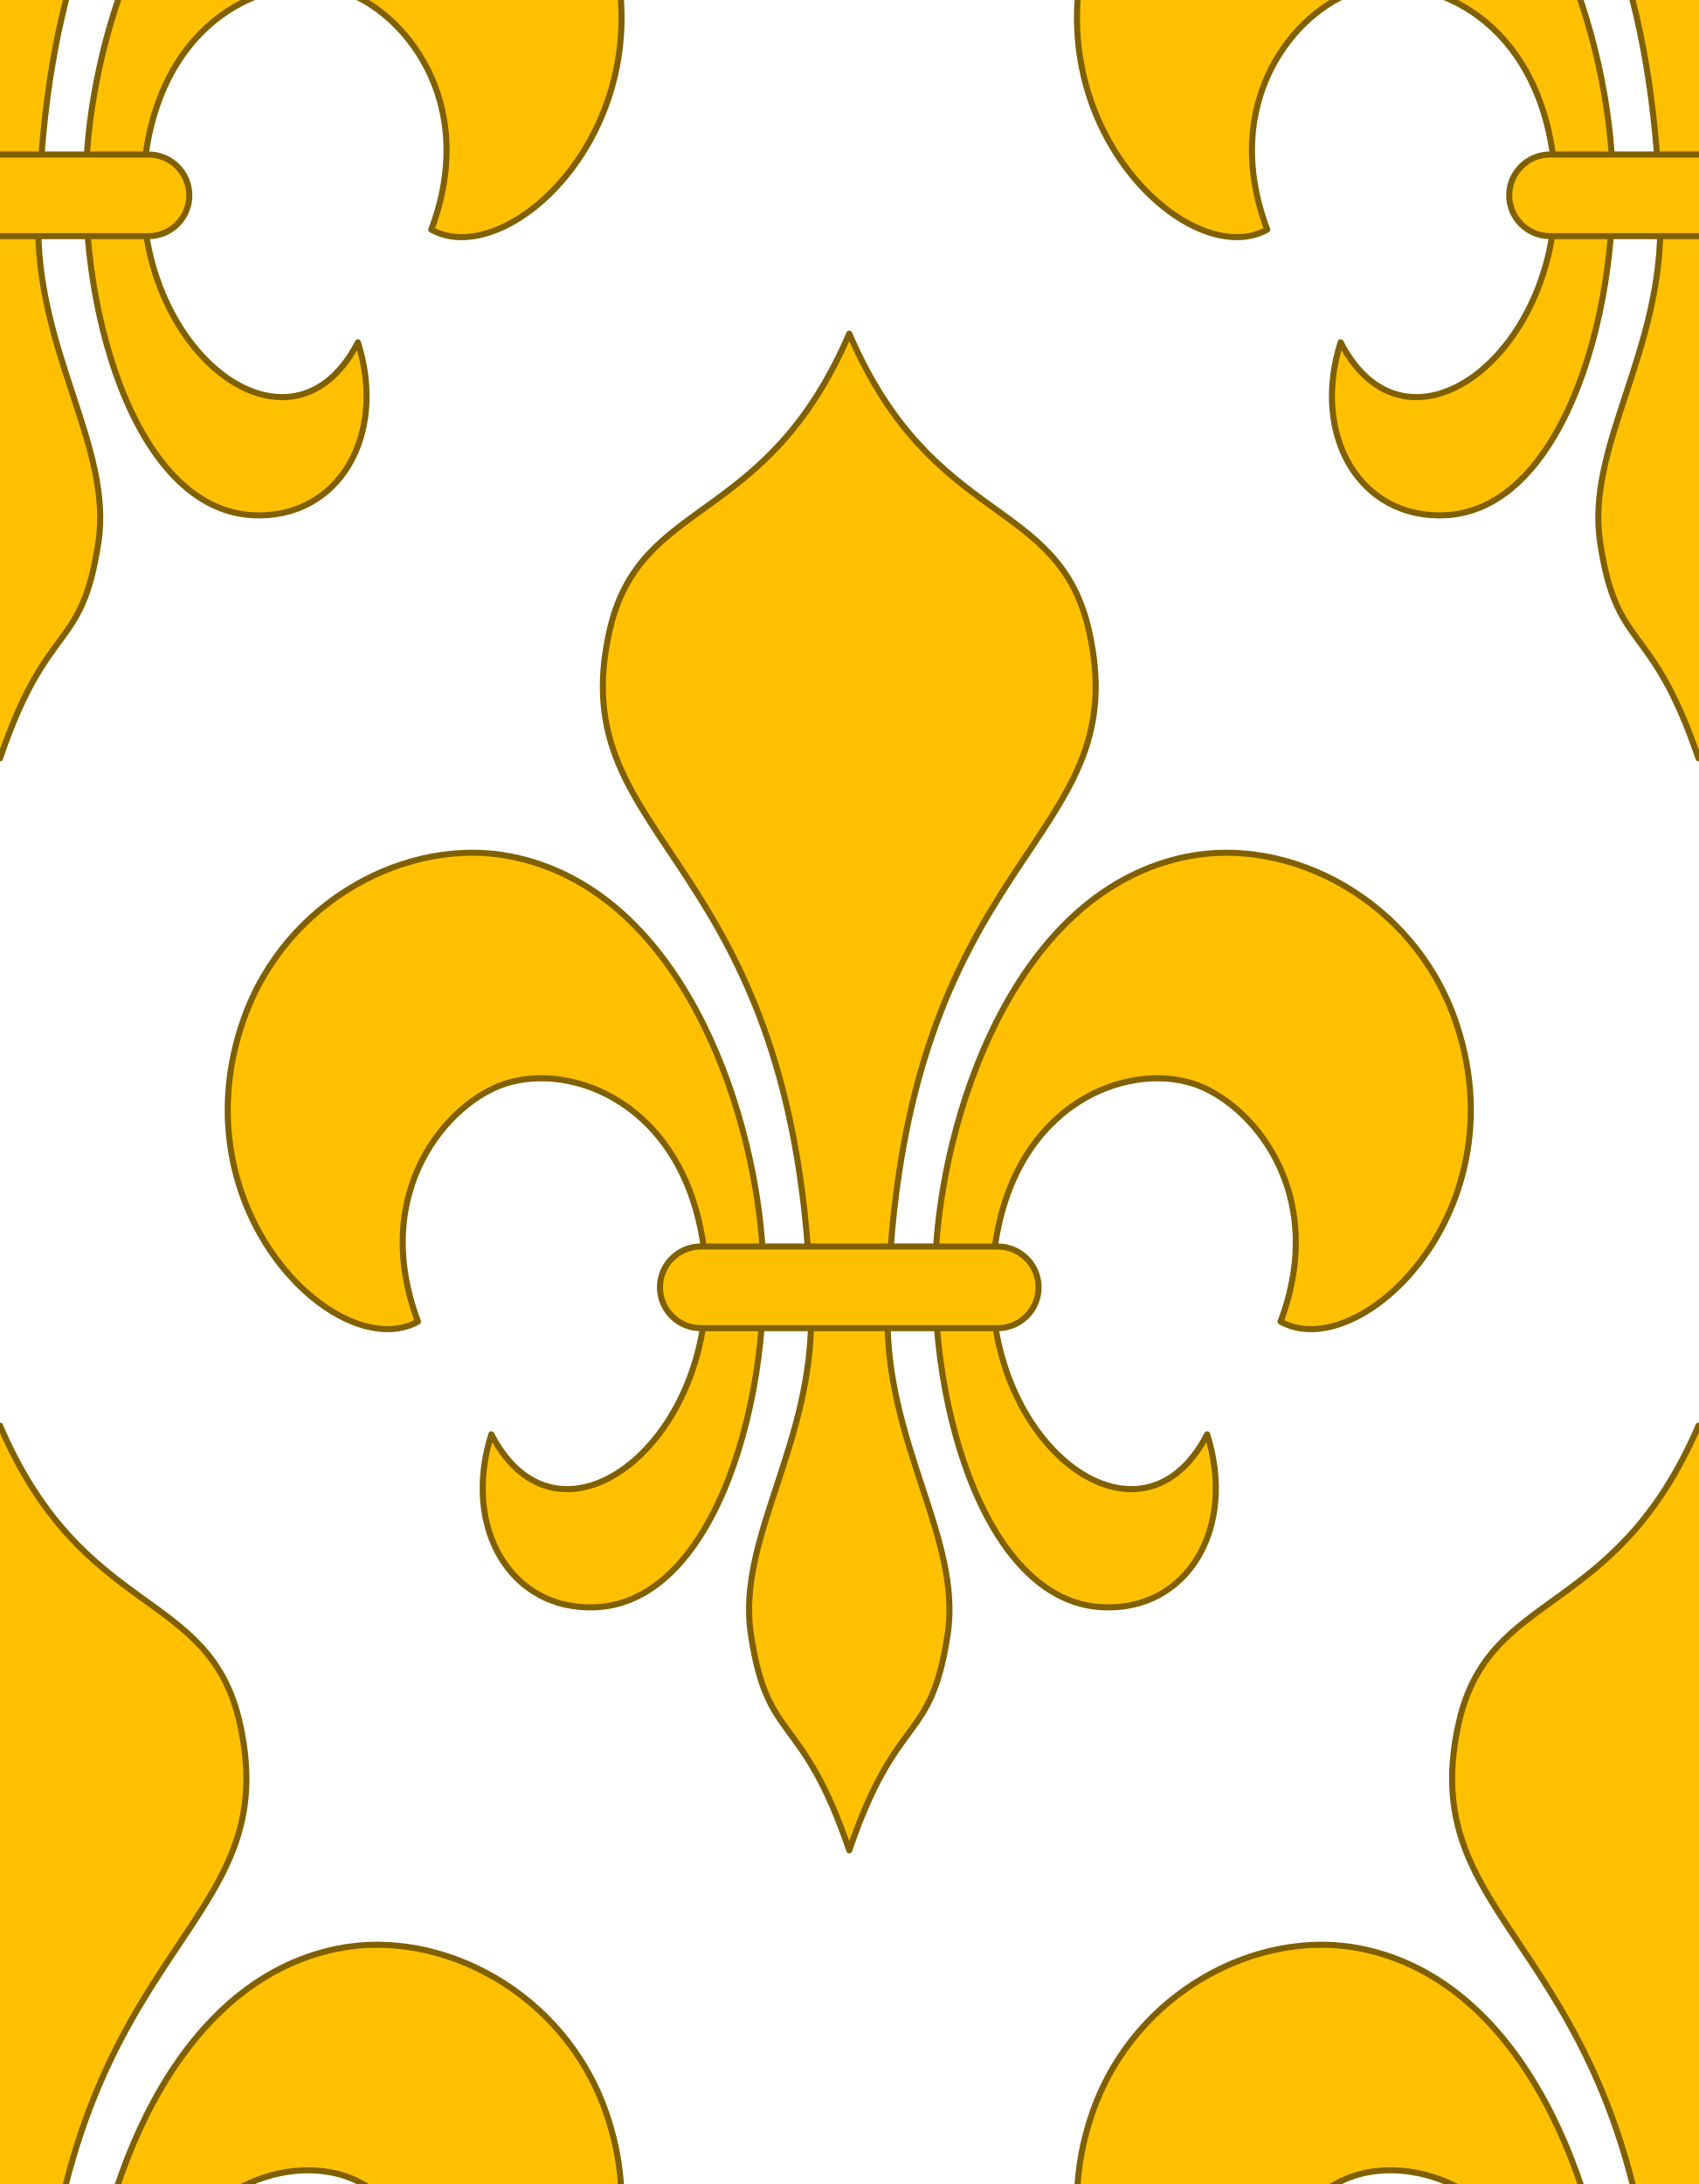
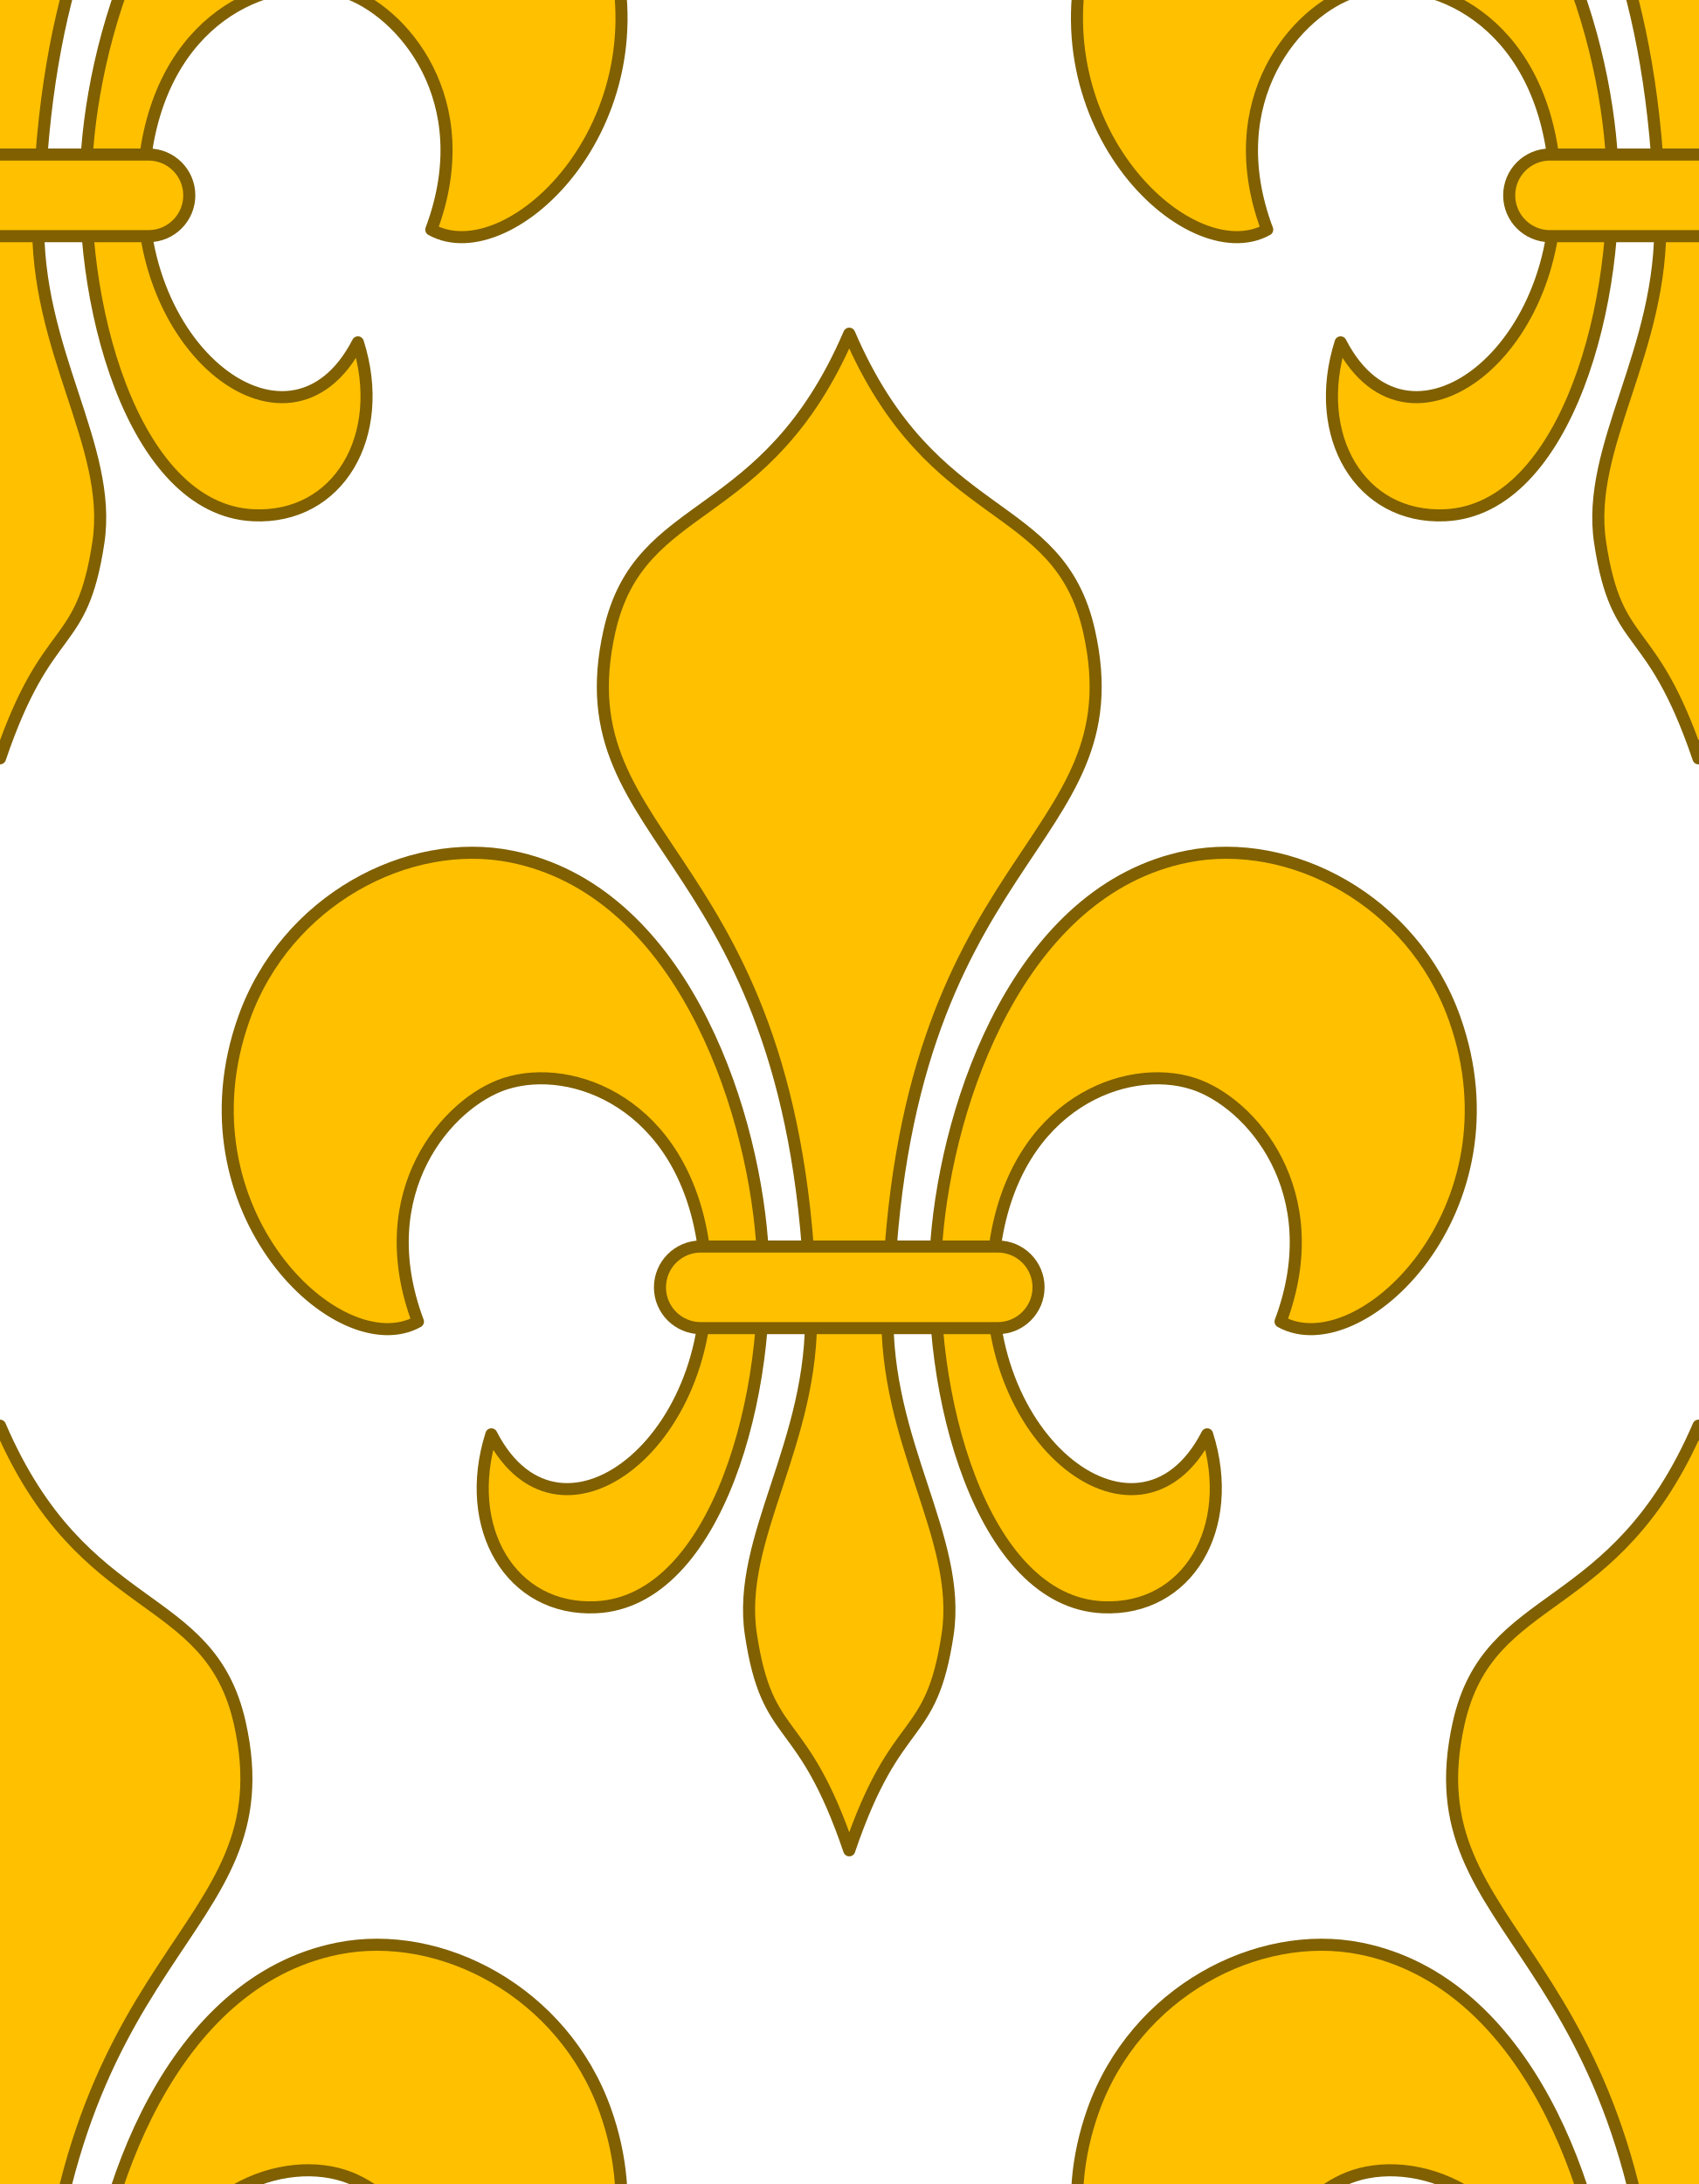
- <svg xmlns="http://www.w3.org/2000/svg" width="280" height="360" viewBox="0 0 74.083 95.25" version="1.1" id="svg8">
+ <svg xmlns="http://www.w3.org/2000/svg" width="140.85" height="181.093" viewBox="0 0 37.267 47.914" version="1.1" id="svg8">
  <defs id="defs2" />
-   <g id="layer1" transform="translate(-246.4721,-178.0456)">
+   <g id="layer1" transform="translate(-232.9341,-161.5438)">
    <g transform="translate(547.991,8e-5)" id="g1763" />
    <g id="g2979">
-       <g id="g1229" transform="matrix(0.2645833,0,0,0.2645833,35.96992,161.0617)" style="stroke:#806000;stroke-width:1;stroke-linecap:round;stroke-linejoin:round;stroke-miterlimit:4;stroke-dasharray:none;stroke-opacity:1">
-         <path style="fill:#ffc001;fill-opacity:1;stroke:#806000;stroke-width:1;stroke-linecap:round;stroke-linejoin:round;stroke-miterlimit:4;stroke-dasharray:none;stroke-opacity:1" d="m 992.316,242.823 c -11.09,-3.584 -29.174,3.292 -32.63,26.312 -4.66,31.044 23.338,53.991 34.913,31.486 4.888,15.418 -3.228,29.173 -17.263,28.501 -20,-0.958 -29.279,-35.749 -27.352,-60.413 1.808,-23.141 13.82,-57.827 41.322,-63.328 16.991,-3.398 37.151,7.202 44.087,26.702 11.183,31.442 -15.601,57.234 -28.694,49.96 8.045,-21.477 -4.987,-36.184 -14.383,-39.221 z" id="path1221" />
-         <path id="path1223" d="m 951.818,333.598 c 2.403,-15.913 -10.477,-31.601 -9.903,-53.531 2.001,-76.502 41.26,-75.897 33.223,-111.829 -5.002,-22.361 -25.752,-16.953 -39.538,-49.047 -13.786,32.094 -34.537,26.685 -39.538,49.047 -8.037,35.932 31.221,35.328 33.223,111.829 0.574,21.93 -12.307,37.618 -9.903,53.531 2.764,18.302 8.362,12.458 16.219,35.593 7.857,-23.135 13.455,-17.291 16.219,-35.593 z" style="fill:#ffc001;fill-opacity:1;stroke:#806000;stroke-width:1;stroke-linecap:round;stroke-linejoin:round;stroke-miterlimit:4;stroke-dasharray:none;stroke-opacity:1" />
-         <path id="path1225" d="m 878.882,242.823 c 11.09,-3.584 29.174,3.292 32.63,26.312 4.66,31.044 -23.338,53.991 -34.913,31.486 -4.888,15.418 3.228,29.173 17.263,28.501 20,-0.958 29.279,-35.749 27.352,-60.413 -1.808,-23.141 -13.82,-57.827 -41.322,-63.328 -16.991,-3.398 -37.151,7.202 -44.087,26.702 -11.183,31.442 15.601,57.234 28.694,49.96 -8.045,-21.477 4.987,-36.184 14.383,-39.221 z" style="fill:#ffc001;fill-opacity:1;stroke:#806000;stroke-width:1;stroke-linecap:round;stroke-linejoin:round;stroke-miterlimit:4;stroke-dasharray:none;stroke-opacity:1" />
-         <path id="path1227" d="m 960.078,283.116 c 3.715,0 6.727,-3.012 6.727,-6.727 0,-3.715 -3.012,-6.727 -6.727,-6.727 h -48.957 c -3.715,0 -6.727,3.012 -6.727,6.727 0,3.715 3.012,6.727 6.727,6.727 z" style="opacity:1;fill:#ffc001;fill-opacity:1;fill-rule:nonzero;stroke:#806000;stroke-width:1;stroke-linecap:round;stroke-linejoin:round;stroke-miterlimit:4;stroke-dasharray:none;stroke-dashoffset:0;stroke-opacity:1;paint-order:markers fill stroke" />
+       <g id="g1229" transform="matrix(0.1330948,0,0,0.1330948,127.044,153.0003)" style="stroke:#806000;stroke-width:1.988;stroke-linecap:round;stroke-linejoin:round;stroke-miterlimit:4;stroke-dasharray:none;stroke-opacity:1;fill:#ffc000;fill-opacity:1">
+         <path style="fill:#ffc000;fill-opacity:1;stroke:#806000;stroke-width:1.988;stroke-linecap:round;stroke-linejoin:round;stroke-miterlimit:4;stroke-dasharray:none;stroke-opacity:1" d="m 992.316,242.823 c -11.09,-3.584 -29.174,3.292 -32.63,26.312 -4.66,31.044 23.338,53.991 34.913,31.486 4.888,15.418 -3.228,29.173 -17.263,28.501 -20,-0.958 -29.279,-35.749 -27.352,-60.413 1.808,-23.141 13.82,-57.827 41.322,-63.328 16.991,-3.398 37.151,7.202 44.087,26.702 11.183,31.442 -15.601,57.234 -28.694,49.96 8.045,-21.477 -4.987,-36.184 -14.383,-39.221 z" id="path1221" />
+         <path id="path1223" d="m 951.818,333.598 c 2.403,-15.913 -10.477,-31.601 -9.903,-53.531 2.001,-76.502 41.26,-75.897 33.223,-111.829 -5.002,-22.361 -25.752,-16.953 -39.538,-49.047 -13.786,32.094 -34.537,26.685 -39.538,49.047 -8.037,35.932 31.221,35.328 33.223,111.829 0.574,21.93 -12.307,37.618 -9.903,53.531 2.764,18.302 8.362,12.458 16.219,35.593 7.857,-23.135 13.455,-17.291 16.219,-35.593 z" style="fill:#ffc000;fill-opacity:1;stroke:#806000;stroke-width:1.988;stroke-linecap:round;stroke-linejoin:round;stroke-miterlimit:4;stroke-dasharray:none;stroke-opacity:1" />
+         <path id="path1225" d="m 878.882,242.823 c 11.09,-3.584 29.174,3.292 32.63,26.312 4.66,31.044 -23.338,53.991 -34.913,31.486 -4.888,15.418 3.228,29.173 17.263,28.501 20,-0.958 29.279,-35.749 27.352,-60.413 -1.808,-23.141 -13.82,-57.827 -41.322,-63.328 -16.991,-3.398 -37.151,7.202 -44.087,26.702 -11.183,31.442 15.601,57.234 28.694,49.96 -8.045,-21.477 4.987,-36.184 14.383,-39.221 z" style="fill:#ffc000;fill-opacity:1;stroke:#806000;stroke-width:1.988;stroke-linecap:round;stroke-linejoin:round;stroke-miterlimit:4;stroke-dasharray:none;stroke-opacity:1" />
+         <path id="path1227" d="m 960.078,283.116 c 3.715,0 6.727,-3.012 6.727,-6.727 0,-3.715 -3.012,-6.727 -6.727,-6.727 h -48.957 c -3.715,0 -6.727,3.012 -6.727,6.727 0,3.715 3.012,6.727 6.727,6.727 z" style="opacity:1;fill:#ffc000;fill-opacity:1;fill-rule:nonzero;stroke:#806000;stroke-width:1.988;stroke-linecap:round;stroke-linejoin:round;stroke-miterlimit:4;stroke-dasharray:none;stroke-dashoffset:0;stroke-opacity:1;paint-order:markers fill stroke" />
      </g>
-       <g id="g4" transform="matrix(0.2645833,0,0,0.2645833,-1.071751,113.4367)" style="stroke:#806000;stroke-width:1;stroke-linecap:round;stroke-linejoin:round;stroke-miterlimit:4;stroke-dasharray:none;stroke-opacity:1">
-         <path style="fill:#ffc001;fill-opacity:1;stroke:#806000;stroke-width:1;stroke-linecap:round;stroke-linejoin:round;stroke-miterlimit:4;stroke-dasharray:none;stroke-opacity:1" d="m 992.316,242.823 c -11.09,-3.584 -29.174,3.292 -32.63,26.312 -4.66,31.044 23.338,53.991 34.913,31.486 4.888,15.418 -3.228,29.173 -17.263,28.501 -20,-0.958 -29.279,-35.749 -27.352,-60.413 1.808,-23.141 13.82,-57.827 41.322,-63.328 16.991,-3.398 37.151,7.202 44.087,26.702 11.183,31.442 -15.601,57.234 -28.694,49.96 8.045,-21.477 -4.987,-36.184 -14.383,-39.221 z" id="path1" />
-         <path id="path2" d="m 951.818,333.598 c 2.403,-15.913 -10.477,-31.601 -9.903,-53.531 2.001,-76.502 41.26,-75.897 33.223,-111.829 -5.002,-22.361 -25.752,-16.953 -39.538,-49.047 -13.786,32.094 -34.537,26.685 -39.538,49.047 -8.037,35.932 31.221,35.328 33.223,111.829 0.574,21.93 -12.307,37.618 -9.903,53.531 2.764,18.302 8.362,12.458 16.219,35.593 7.857,-23.135 13.455,-17.291 16.219,-35.593 z" style="fill:#ffc001;fill-opacity:1;stroke:#806000;stroke-width:1;stroke-linecap:round;stroke-linejoin:round;stroke-miterlimit:4;stroke-dasharray:none;stroke-opacity:1" />
-         <path id="path3" d="m 878.882,242.823 c 11.09,-3.584 29.174,3.292 32.63,26.312 4.66,31.044 -23.338,53.991 -34.913,31.486 -4.888,15.418 3.228,29.173 17.263,28.501 20,-0.958 29.279,-35.749 27.352,-60.413 -1.808,-23.141 -13.82,-57.827 -41.322,-63.328 -16.991,-3.398 -37.151,7.202 -44.087,26.702 -11.183,31.442 15.601,57.234 28.694,49.96 -8.045,-21.477 4.987,-36.184 14.383,-39.221 z" style="fill:#ffc001;fill-opacity:1;stroke:#806000;stroke-width:1;stroke-linecap:round;stroke-linejoin:round;stroke-miterlimit:4;stroke-dasharray:none;stroke-opacity:1" />
-         <path id="path4" d="m 960.078,283.116 c 3.715,0 6.727,-3.012 6.727,-6.727 0,-3.715 -3.012,-6.727 -6.727,-6.727 h -48.957 c -3.715,0 -6.727,3.012 -6.727,6.727 0,3.715 3.012,6.727 6.727,6.727 z" style="opacity:1;fill:#ffc001;fill-opacity:1;fill-rule:nonzero;stroke:#806000;stroke-width:1;stroke-linecap:round;stroke-linejoin:round;stroke-miterlimit:4;stroke-dasharray:none;stroke-dashoffset:0;stroke-opacity:1;paint-order:markers fill stroke" />
+       <g id="g4" transform="matrix(0.1330948,0,0,0.1330948,108.4107,129.0433)" style="stroke:#806000;stroke-width:1.988;stroke-linecap:round;stroke-linejoin:round;stroke-miterlimit:4;stroke-dasharray:none;stroke-opacity:1;fill:#ffc000;fill-opacity:1">
+         <path style="fill:#ffc000;fill-opacity:1;stroke:#806000;stroke-width:1.988;stroke-linecap:round;stroke-linejoin:round;stroke-miterlimit:4;stroke-dasharray:none;stroke-opacity:1" d="m 992.316,242.823 c -11.09,-3.584 -29.174,3.292 -32.63,26.312 -4.66,31.044 23.338,53.991 34.913,31.486 4.888,15.418 -3.228,29.173 -17.263,28.501 -20,-0.958 -29.279,-35.749 -27.352,-60.413 1.808,-23.141 13.82,-57.827 41.322,-63.328 16.991,-3.398 37.151,7.202 44.087,26.702 11.183,31.442 -15.601,57.234 -28.694,49.96 8.045,-21.477 -4.987,-36.184 -14.383,-39.221 z" id="path1" />
+         <path id="path2" d="m 951.818,333.598 c 2.403,-15.913 -10.477,-31.601 -9.903,-53.531 2.001,-76.502 41.26,-75.897 33.223,-111.829 -5.002,-22.361 -25.752,-16.953 -39.538,-49.047 -13.786,32.094 -34.537,26.685 -39.538,49.047 -8.037,35.932 31.221,35.328 33.223,111.829 0.574,21.93 -12.307,37.618 -9.903,53.531 2.764,18.302 8.362,12.458 16.219,35.593 7.857,-23.135 13.455,-17.291 16.219,-35.593 z" style="fill:#ffc000;fill-opacity:1;stroke:#806000;stroke-width:1.988;stroke-linecap:round;stroke-linejoin:round;stroke-miterlimit:4;stroke-dasharray:none;stroke-opacity:1" />
+         <path id="path3" d="m 878.882,242.823 c 11.09,-3.584 29.174,3.292 32.63,26.312 4.66,31.044 -23.338,53.991 -34.913,31.486 -4.888,15.418 3.228,29.173 17.263,28.501 20,-0.958 29.279,-35.749 27.352,-60.413 -1.808,-23.141 -13.82,-57.827 -41.322,-63.328 -16.991,-3.398 -37.151,7.202 -44.087,26.702 -11.183,31.442 15.601,57.234 28.694,49.96 -8.045,-21.477 4.987,-36.184 14.383,-39.221 z" style="fill:#ffc000;fill-opacity:1;stroke:#806000;stroke-width:1.988;stroke-linecap:round;stroke-linejoin:round;stroke-miterlimit:4;stroke-dasharray:none;stroke-opacity:1" />
+         <path id="path4" d="m 960.078,283.116 c 3.715,0 6.727,-3.012 6.727,-6.727 0,-3.715 -3.012,-6.727 -6.727,-6.727 h -48.957 c -3.715,0 -6.727,3.012 -6.727,6.727 0,3.715 3.012,6.727 6.727,6.727 z" style="opacity:1;fill:#ffc000;fill-opacity:1;fill-rule:nonzero;stroke:#806000;stroke-width:1.988;stroke-linecap:round;stroke-linejoin:round;stroke-miterlimit:4;stroke-dasharray:none;stroke-dashoffset:0;stroke-opacity:1;paint-order:markers fill stroke" />
      </g>
-       <g id="g1229-7" transform="matrix(0.2645833,0,0,0.2645833,73.01159,208.6868)" style="stroke:#806000;stroke-width:1;stroke-linecap:round;stroke-linejoin:round;stroke-miterlimit:4;stroke-dasharray:none;stroke-opacity:1">
-         <path style="fill:#ffc001;fill-opacity:1;stroke:#806000;stroke-width:1;stroke-linecap:round;stroke-linejoin:round;stroke-miterlimit:4;stroke-dasharray:none;stroke-opacity:1" d="m 992.316,242.823 c -11.09,-3.584 -29.174,3.292 -32.63,26.312 -4.66,31.044 23.338,53.991 34.913,31.486 4.888,15.418 -3.228,29.173 -17.263,28.501 -20,-0.958 -29.279,-35.749 -27.352,-60.413 1.808,-23.141 13.82,-57.827 41.322,-63.328 16.991,-3.398 37.151,7.202 44.087,26.702 11.183,31.442 -15.601,57.234 -28.694,49.96 8.045,-21.477 -4.987,-36.184 -14.383,-39.221 z" id="path1221-7" />
-         <path id="path1223-1" d="m 951.818,333.598 c 2.403,-15.913 -10.477,-31.601 -9.903,-53.531 2.001,-76.502 41.26,-75.897 33.223,-111.829 -5.002,-22.361 -25.752,-16.953 -39.538,-49.047 -13.786,32.094 -34.537,26.685 -39.538,49.047 -8.037,35.932 31.221,35.328 33.223,111.829 0.574,21.93 -12.307,37.618 -9.903,53.531 2.764,18.302 8.362,12.458 16.219,35.593 7.857,-23.135 13.455,-17.291 16.219,-35.593 z" style="fill:#ffc001;fill-opacity:1;stroke:#806000;stroke-width:1;stroke-linecap:round;stroke-linejoin:round;stroke-miterlimit:4;stroke-dasharray:none;stroke-opacity:1" />
-         <path id="path1225-4" d="m 878.882,242.823 c 11.09,-3.584 29.174,3.292 32.63,26.312 4.66,31.044 -23.338,53.991 -34.913,31.486 -4.888,15.418 3.228,29.173 17.263,28.501 20,-0.958 29.279,-35.749 27.352,-60.413 -1.808,-23.141 -13.82,-57.827 -41.322,-63.328 -16.991,-3.398 -37.151,7.202 -44.087,26.702 -11.183,31.442 15.601,57.234 28.694,49.96 -8.045,-21.477 4.987,-36.184 14.383,-39.221 z" style="fill:#ffc001;fill-opacity:1;stroke:#806000;stroke-width:1;stroke-linecap:round;stroke-linejoin:round;stroke-miterlimit:4;stroke-dasharray:none;stroke-opacity:1" />
-         <path id="path1227-4" d="m 960.078,283.116 c 3.715,0 6.727,-3.012 6.727,-6.727 0,-3.715 -3.012,-6.727 -6.727,-6.727 h -48.957 c -3.715,0 -6.727,3.012 -6.727,6.727 0,3.715 3.012,6.727 6.727,6.727 z" style="opacity:1;fill:#ffc001;fill-opacity:1;fill-rule:nonzero;stroke:#806000;stroke-width:1;stroke-linecap:round;stroke-linejoin:round;stroke-miterlimit:4;stroke-dasharray:none;stroke-dashoffset:0;stroke-opacity:1;paint-order:markers fill stroke" />
+       <g id="g1229-7" transform="matrix(0.1330948,0,0,0.1330948,145.6773,176.9574)" style="stroke:#806000;stroke-width:1.988;stroke-linecap:round;stroke-linejoin:round;stroke-miterlimit:4;stroke-dasharray:none;stroke-opacity:1;fill:#ffc000;fill-opacity:1">
+         <path style="fill:#ffc000;fill-opacity:1;stroke:#806000;stroke-width:1.988;stroke-linecap:round;stroke-linejoin:round;stroke-miterlimit:4;stroke-dasharray:none;stroke-opacity:1" d="m 992.316,242.823 c -11.09,-3.584 -29.174,3.292 -32.63,26.312 -4.66,31.044 23.338,53.991 34.913,31.486 4.888,15.418 -3.228,29.173 -17.263,28.501 -20,-0.958 -29.279,-35.749 -27.352,-60.413 1.808,-23.141 13.82,-57.827 41.322,-63.328 16.991,-3.398 37.151,7.202 44.087,26.702 11.183,31.442 -15.601,57.234 -28.694,49.96 8.045,-21.477 -4.987,-36.184 -14.383,-39.221 z" id="path1221-7" />
+         <path id="path1223-1" d="m 951.818,333.598 c 2.403,-15.913 -10.477,-31.601 -9.903,-53.531 2.001,-76.502 41.26,-75.897 33.223,-111.829 -5.002,-22.361 -25.752,-16.953 -39.538,-49.047 -13.786,32.094 -34.537,26.685 -39.538,49.047 -8.037,35.932 31.221,35.328 33.223,111.829 0.574,21.93 -12.307,37.618 -9.903,53.531 2.764,18.302 8.362,12.458 16.219,35.593 7.857,-23.135 13.455,-17.291 16.219,-35.593 z" style="fill:#ffc000;fill-opacity:1;stroke:#806000;stroke-width:1.988;stroke-linecap:round;stroke-linejoin:round;stroke-miterlimit:4;stroke-dasharray:none;stroke-opacity:1" />
+         <path id="path1225-4" d="m 878.882,242.823 c 11.09,-3.584 29.174,3.292 32.63,26.312 4.66,31.044 -23.338,53.991 -34.913,31.486 -4.888,15.418 3.228,29.173 17.263,28.501 20,-0.958 29.279,-35.749 27.352,-60.413 -1.808,-23.141 -13.82,-57.827 -41.322,-63.328 -16.991,-3.398 -37.151,7.202 -44.087,26.702 -11.183,31.442 15.601,57.234 28.694,49.96 -8.045,-21.477 4.987,-36.184 14.383,-39.221 z" style="fill:#ffc000;fill-opacity:1;stroke:#806000;stroke-width:1.988;stroke-linecap:round;stroke-linejoin:round;stroke-miterlimit:4;stroke-dasharray:none;stroke-opacity:1" />
+         <path id="path1227-4" d="m 960.078,283.116 c 3.715,0 6.727,-3.012 6.727,-6.727 0,-3.715 -3.012,-6.727 -6.727,-6.727 h -48.957 c -3.715,0 -6.727,3.012 -6.727,6.727 0,3.715 3.012,6.727 6.727,6.727 z" style="opacity:1;fill:#ffc000;fill-opacity:1;fill-rule:nonzero;stroke:#806000;stroke-width:1.988;stroke-linecap:round;stroke-linejoin:round;stroke-miterlimit:4;stroke-dasharray:none;stroke-dashoffset:0;stroke-opacity:1;paint-order:markers fill stroke" />
      </g>
-       <g id="g8" transform="matrix(-0.2645833,0,0,0.2645833,568.0993,113.4367)" style="stroke:#806000;stroke-width:1;stroke-linecap:round;stroke-linejoin:round;stroke-miterlimit:4;stroke-dasharray:none;stroke-opacity:1">
-         <path style="fill:#ffc001;fill-opacity:1;stroke:#806000;stroke-width:1;stroke-linecap:round;stroke-linejoin:round;stroke-miterlimit:4;stroke-dasharray:none;stroke-opacity:1" d="m 992.316,242.823 c -11.09,-3.584 -29.174,3.292 -32.63,26.312 -4.66,31.044 23.338,53.991 34.913,31.486 4.888,15.418 -3.228,29.173 -17.263,28.501 -20,-0.958 -29.279,-35.749 -27.352,-60.413 1.808,-23.141 13.82,-57.827 41.322,-63.328 16.991,-3.398 37.151,7.202 44.087,26.702 11.183,31.442 -15.601,57.234 -28.694,49.96 8.045,-21.477 -4.987,-36.184 -14.383,-39.221 z" id="path5" />
-         <path id="path6" d="m 951.818,333.598 c 2.403,-15.913 -10.477,-31.601 -9.903,-53.531 2.001,-76.502 41.26,-75.897 33.223,-111.829 -5.002,-22.361 -25.752,-16.953 -39.538,-49.047 -13.786,32.094 -34.537,26.685 -39.538,49.047 -8.037,35.932 31.221,35.328 33.223,111.829 0.574,21.93 -12.307,37.618 -9.903,53.531 2.764,18.302 8.362,12.458 16.219,35.593 7.857,-23.135 13.455,-17.291 16.219,-35.593 z" style="fill:#ffc001;fill-opacity:1;stroke:#806000;stroke-width:1;stroke-linecap:round;stroke-linejoin:round;stroke-miterlimit:4;stroke-dasharray:none;stroke-opacity:1" />
-         <path id="path7" d="m 878.882,242.823 c 11.09,-3.584 29.174,3.292 32.63,26.312 4.66,31.044 -23.338,53.991 -34.913,31.486 -4.888,15.418 3.228,29.173 17.263,28.501 20,-0.958 29.279,-35.749 27.352,-60.413 -1.808,-23.141 -13.82,-57.827 -41.322,-63.328 -16.991,-3.398 -37.151,7.202 -44.087,26.702 -11.183,31.442 15.601,57.234 28.694,49.96 -8.045,-21.477 4.987,-36.184 14.383,-39.221 z" style="fill:#ffc001;fill-opacity:1;stroke:#806000;stroke-width:1;stroke-linecap:round;stroke-linejoin:round;stroke-miterlimit:4;stroke-dasharray:none;stroke-opacity:1" />
-         <path id="path8" d="m 960.078,283.116 c 3.715,0 6.727,-3.012 6.727,-6.727 0,-3.715 -3.012,-6.727 -6.727,-6.727 h -48.957 c -3.715,0 -6.727,3.012 -6.727,6.727 0,3.715 3.012,6.727 6.727,6.727 z" style="opacity:1;fill:#ffc001;fill-opacity:1;fill-rule:nonzero;stroke:#806000;stroke-width:1;stroke-linecap:round;stroke-linejoin:round;stroke-miterlimit:4;stroke-dasharray:none;stroke-dashoffset:0;stroke-opacity:1;paint-order:markers fill stroke" />
+       <g id="g8" transform="matrix(-0.1330948,0,0,0.1330948,394.724,129.0433)" style="stroke:#806000;stroke-width:1.988;stroke-linecap:round;stroke-linejoin:round;stroke-miterlimit:4;stroke-dasharray:none;stroke-opacity:1;fill:#ffc000;fill-opacity:1">
+         <path style="fill:#ffc000;fill-opacity:1;stroke:#806000;stroke-width:1.988;stroke-linecap:round;stroke-linejoin:round;stroke-miterlimit:4;stroke-dasharray:none;stroke-opacity:1" d="m 992.316,242.823 c -11.09,-3.584 -29.174,3.292 -32.63,26.312 -4.66,31.044 23.338,53.991 34.913,31.486 4.888,15.418 -3.228,29.173 -17.263,28.501 -20,-0.958 -29.279,-35.749 -27.352,-60.413 1.808,-23.141 13.82,-57.827 41.322,-63.328 16.991,-3.398 37.151,7.202 44.087,26.702 11.183,31.442 -15.601,57.234 -28.694,49.96 8.045,-21.477 -4.987,-36.184 -14.383,-39.221 z" id="path5" />
+         <path id="path6" d="m 951.818,333.598 c 2.403,-15.913 -10.477,-31.601 -9.903,-53.531 2.001,-76.502 41.26,-75.897 33.223,-111.829 -5.002,-22.361 -25.752,-16.953 -39.538,-49.047 -13.786,32.094 -34.537,26.685 -39.538,49.047 -8.037,35.932 31.221,35.328 33.223,111.829 0.574,21.93 -12.307,37.618 -9.903,53.531 2.764,18.302 8.362,12.458 16.219,35.593 7.857,-23.135 13.455,-17.291 16.219,-35.593 z" style="fill:#ffc000;fill-opacity:1;stroke:#806000;stroke-width:1.988;stroke-linecap:round;stroke-linejoin:round;stroke-miterlimit:4;stroke-dasharray:none;stroke-opacity:1" />
+         <path id="path7" d="m 878.882,242.823 c 11.09,-3.584 29.174,3.292 32.63,26.312 4.66,31.044 -23.338,53.991 -34.913,31.486 -4.888,15.418 3.228,29.173 17.263,28.501 20,-0.958 29.279,-35.749 27.352,-60.413 -1.808,-23.141 -13.82,-57.827 -41.322,-63.328 -16.991,-3.398 -37.151,7.202 -44.087,26.702 -11.183,31.442 15.601,57.234 28.694,49.96 -8.045,-21.477 4.987,-36.184 14.383,-39.221 z" style="fill:#ffc000;fill-opacity:1;stroke:#806000;stroke-width:1.988;stroke-linecap:round;stroke-linejoin:round;stroke-miterlimit:4;stroke-dasharray:none;stroke-opacity:1" />
+         <path id="path8" d="m 960.078,283.116 c 3.715,0 6.727,-3.012 6.727,-6.727 0,-3.715 -3.012,-6.727 -6.727,-6.727 h -48.957 c -3.715,0 -6.727,3.012 -6.727,6.727 0,3.715 3.012,6.727 6.727,6.727 z" style="opacity:1;fill:#ffc000;fill-opacity:1;fill-rule:nonzero;stroke:#806000;stroke-width:1.988;stroke-linecap:round;stroke-linejoin:round;stroke-miterlimit:4;stroke-dasharray:none;stroke-dashoffset:0;stroke-opacity:1;paint-order:markers fill stroke" />
      </g>
-       <g id="g12" transform="matrix(-0.2645833,0,0,0.2645833,494.016,208.6868)" style="stroke:#806000;stroke-width:1;stroke-linecap:round;stroke-linejoin:round;stroke-miterlimit:4;stroke-dasharray:none;stroke-opacity:1">
-         <path style="fill:#ffc001;fill-opacity:1;stroke:#806000;stroke-width:1;stroke-linecap:round;stroke-linejoin:round;stroke-miterlimit:4;stroke-dasharray:none;stroke-opacity:1" d="m 992.316,242.823 c -11.09,-3.584 -29.174,3.292 -32.63,26.312 -4.66,31.044 23.338,53.991 34.913,31.486 4.888,15.418 -3.228,29.173 -17.263,28.501 -20,-0.958 -29.279,-35.749 -27.352,-60.413 1.808,-23.141 13.82,-57.827 41.322,-63.328 16.991,-3.398 37.151,7.202 44.087,26.702 11.183,31.442 -15.601,57.234 -28.694,49.96 8.045,-21.477 -4.987,-36.184 -14.383,-39.221 z" id="path9" />
-         <path id="path10" d="m 951.818,333.598 c 2.403,-15.913 -10.477,-31.601 -9.903,-53.531 2.001,-76.502 41.26,-75.897 33.223,-111.829 -5.002,-22.361 -25.752,-16.953 -39.538,-49.047 -13.786,32.094 -34.537,26.685 -39.538,49.047 -8.037,35.932 31.221,35.328 33.223,111.829 0.574,21.93 -12.307,37.618 -9.903,53.531 2.764,18.302 8.362,12.458 16.219,35.593 7.857,-23.135 13.455,-17.291 16.219,-35.593 z" style="fill:#ffc001;fill-opacity:1;stroke:#806000;stroke-width:1;stroke-linecap:round;stroke-linejoin:round;stroke-miterlimit:4;stroke-dasharray:none;stroke-opacity:1" />
-         <path id="path11" d="m 878.882,242.823 c 11.09,-3.584 29.174,3.292 32.63,26.312 4.66,31.044 -23.338,53.991 -34.913,31.486 -4.888,15.418 3.228,29.173 17.263,28.501 20,-0.958 29.279,-35.749 27.352,-60.413 -1.808,-23.141 -13.82,-57.827 -41.322,-63.328 -16.991,-3.398 -37.151,7.202 -44.087,26.702 -11.183,31.442 15.601,57.234 28.694,49.96 -8.045,-21.477 4.987,-36.184 14.383,-39.221 z" style="fill:#ffc001;fill-opacity:1;stroke:#806000;stroke-width:1;stroke-linecap:round;stroke-linejoin:round;stroke-miterlimit:4;stroke-dasharray:none;stroke-opacity:1" />
-         <path id="path12" d="m 960.078,283.116 c 3.715,0 6.727,-3.012 6.727,-6.727 0,-3.715 -3.012,-6.727 -6.727,-6.727 h -48.957 c -3.715,0 -6.727,3.012 -6.727,6.727 0,3.715 3.012,6.727 6.727,6.727 z" style="opacity:1;fill:#ffc001;fill-opacity:1;fill-rule:nonzero;stroke:#806000;stroke-width:1;stroke-linecap:round;stroke-linejoin:round;stroke-miterlimit:4;stroke-dasharray:none;stroke-dashoffset:0;stroke-opacity:1;paint-order:markers fill stroke" />
+       <g id="g12" transform="matrix(-0.1330948,0,0,0.1330948,357.4575,176.9574)" style="stroke:#806000;stroke-width:1.988;stroke-linecap:round;stroke-linejoin:round;stroke-miterlimit:4;stroke-dasharray:none;stroke-opacity:1;fill:#ffc000;fill-opacity:1">
+         <path style="fill:#ffc000;fill-opacity:1;stroke:#806000;stroke-width:1.988;stroke-linecap:round;stroke-linejoin:round;stroke-miterlimit:4;stroke-dasharray:none;stroke-opacity:1" d="m 992.316,242.823 c -11.09,-3.584 -29.174,3.292 -32.63,26.312 -4.66,31.044 23.338,53.991 34.913,31.486 4.888,15.418 -3.228,29.173 -17.263,28.501 -20,-0.958 -29.279,-35.749 -27.352,-60.413 1.808,-23.141 13.82,-57.827 41.322,-63.328 16.991,-3.398 37.151,7.202 44.087,26.702 11.183,31.442 -15.601,57.234 -28.694,49.96 8.045,-21.477 -4.987,-36.184 -14.383,-39.221 z" id="path9" />
+         <path id="path10" d="m 951.818,333.598 c 2.403,-15.913 -10.477,-31.601 -9.903,-53.531 2.001,-76.502 41.26,-75.897 33.223,-111.829 -5.002,-22.361 -25.752,-16.953 -39.538,-49.047 -13.786,32.094 -34.537,26.685 -39.538,49.047 -8.037,35.932 31.221,35.328 33.223,111.829 0.574,21.93 -12.307,37.618 -9.903,53.531 2.764,18.302 8.362,12.458 16.219,35.593 7.857,-23.135 13.455,-17.291 16.219,-35.593 z" style="fill:#ffc000;fill-opacity:1;stroke:#806000;stroke-width:1.988;stroke-linecap:round;stroke-linejoin:round;stroke-miterlimit:4;stroke-dasharray:none;stroke-opacity:1" />
+         <path id="path11" d="m 878.882,242.823 c 11.09,-3.584 29.174,3.292 32.63,26.312 4.66,31.044 -23.338,53.991 -34.913,31.486 -4.888,15.418 3.228,29.173 17.263,28.501 20,-0.958 29.279,-35.749 27.352,-60.413 -1.808,-23.141 -13.82,-57.827 -41.322,-63.328 -16.991,-3.398 -37.151,7.202 -44.087,26.702 -11.183,31.442 15.601,57.234 28.694,49.96 -8.045,-21.477 4.987,-36.184 14.383,-39.221 z" style="fill:#ffc000;fill-opacity:1;stroke:#806000;stroke-width:1.988;stroke-linecap:round;stroke-linejoin:round;stroke-miterlimit:4;stroke-dasharray:none;stroke-opacity:1" />
+         <path id="path12" d="m 960.078,283.116 c 3.715,0 6.727,-3.012 6.727,-6.727 0,-3.715 -3.012,-6.727 -6.727,-6.727 h -48.957 c -3.715,0 -6.727,3.012 -6.727,6.727 0,3.715 3.012,6.727 6.727,6.727 z" style="opacity:1;fill:#ffc000;fill-opacity:1;fill-rule:nonzero;stroke:#806000;stroke-width:1.988;stroke-linecap:round;stroke-linejoin:round;stroke-miterlimit:4;stroke-dasharray:none;stroke-dashoffset:0;stroke-opacity:1;paint-order:markers fill stroke" />
      </g>
    </g>
    <g id="g13346" style="stroke:#806000;stroke-width:0.265;stroke-linecap:round;stroke-linejoin:round;stroke-miterlimit:4;stroke-dasharray:none;stroke-opacity:1" transform="translate(-129.1241,-148.843)" />
  </g>
</svg>
